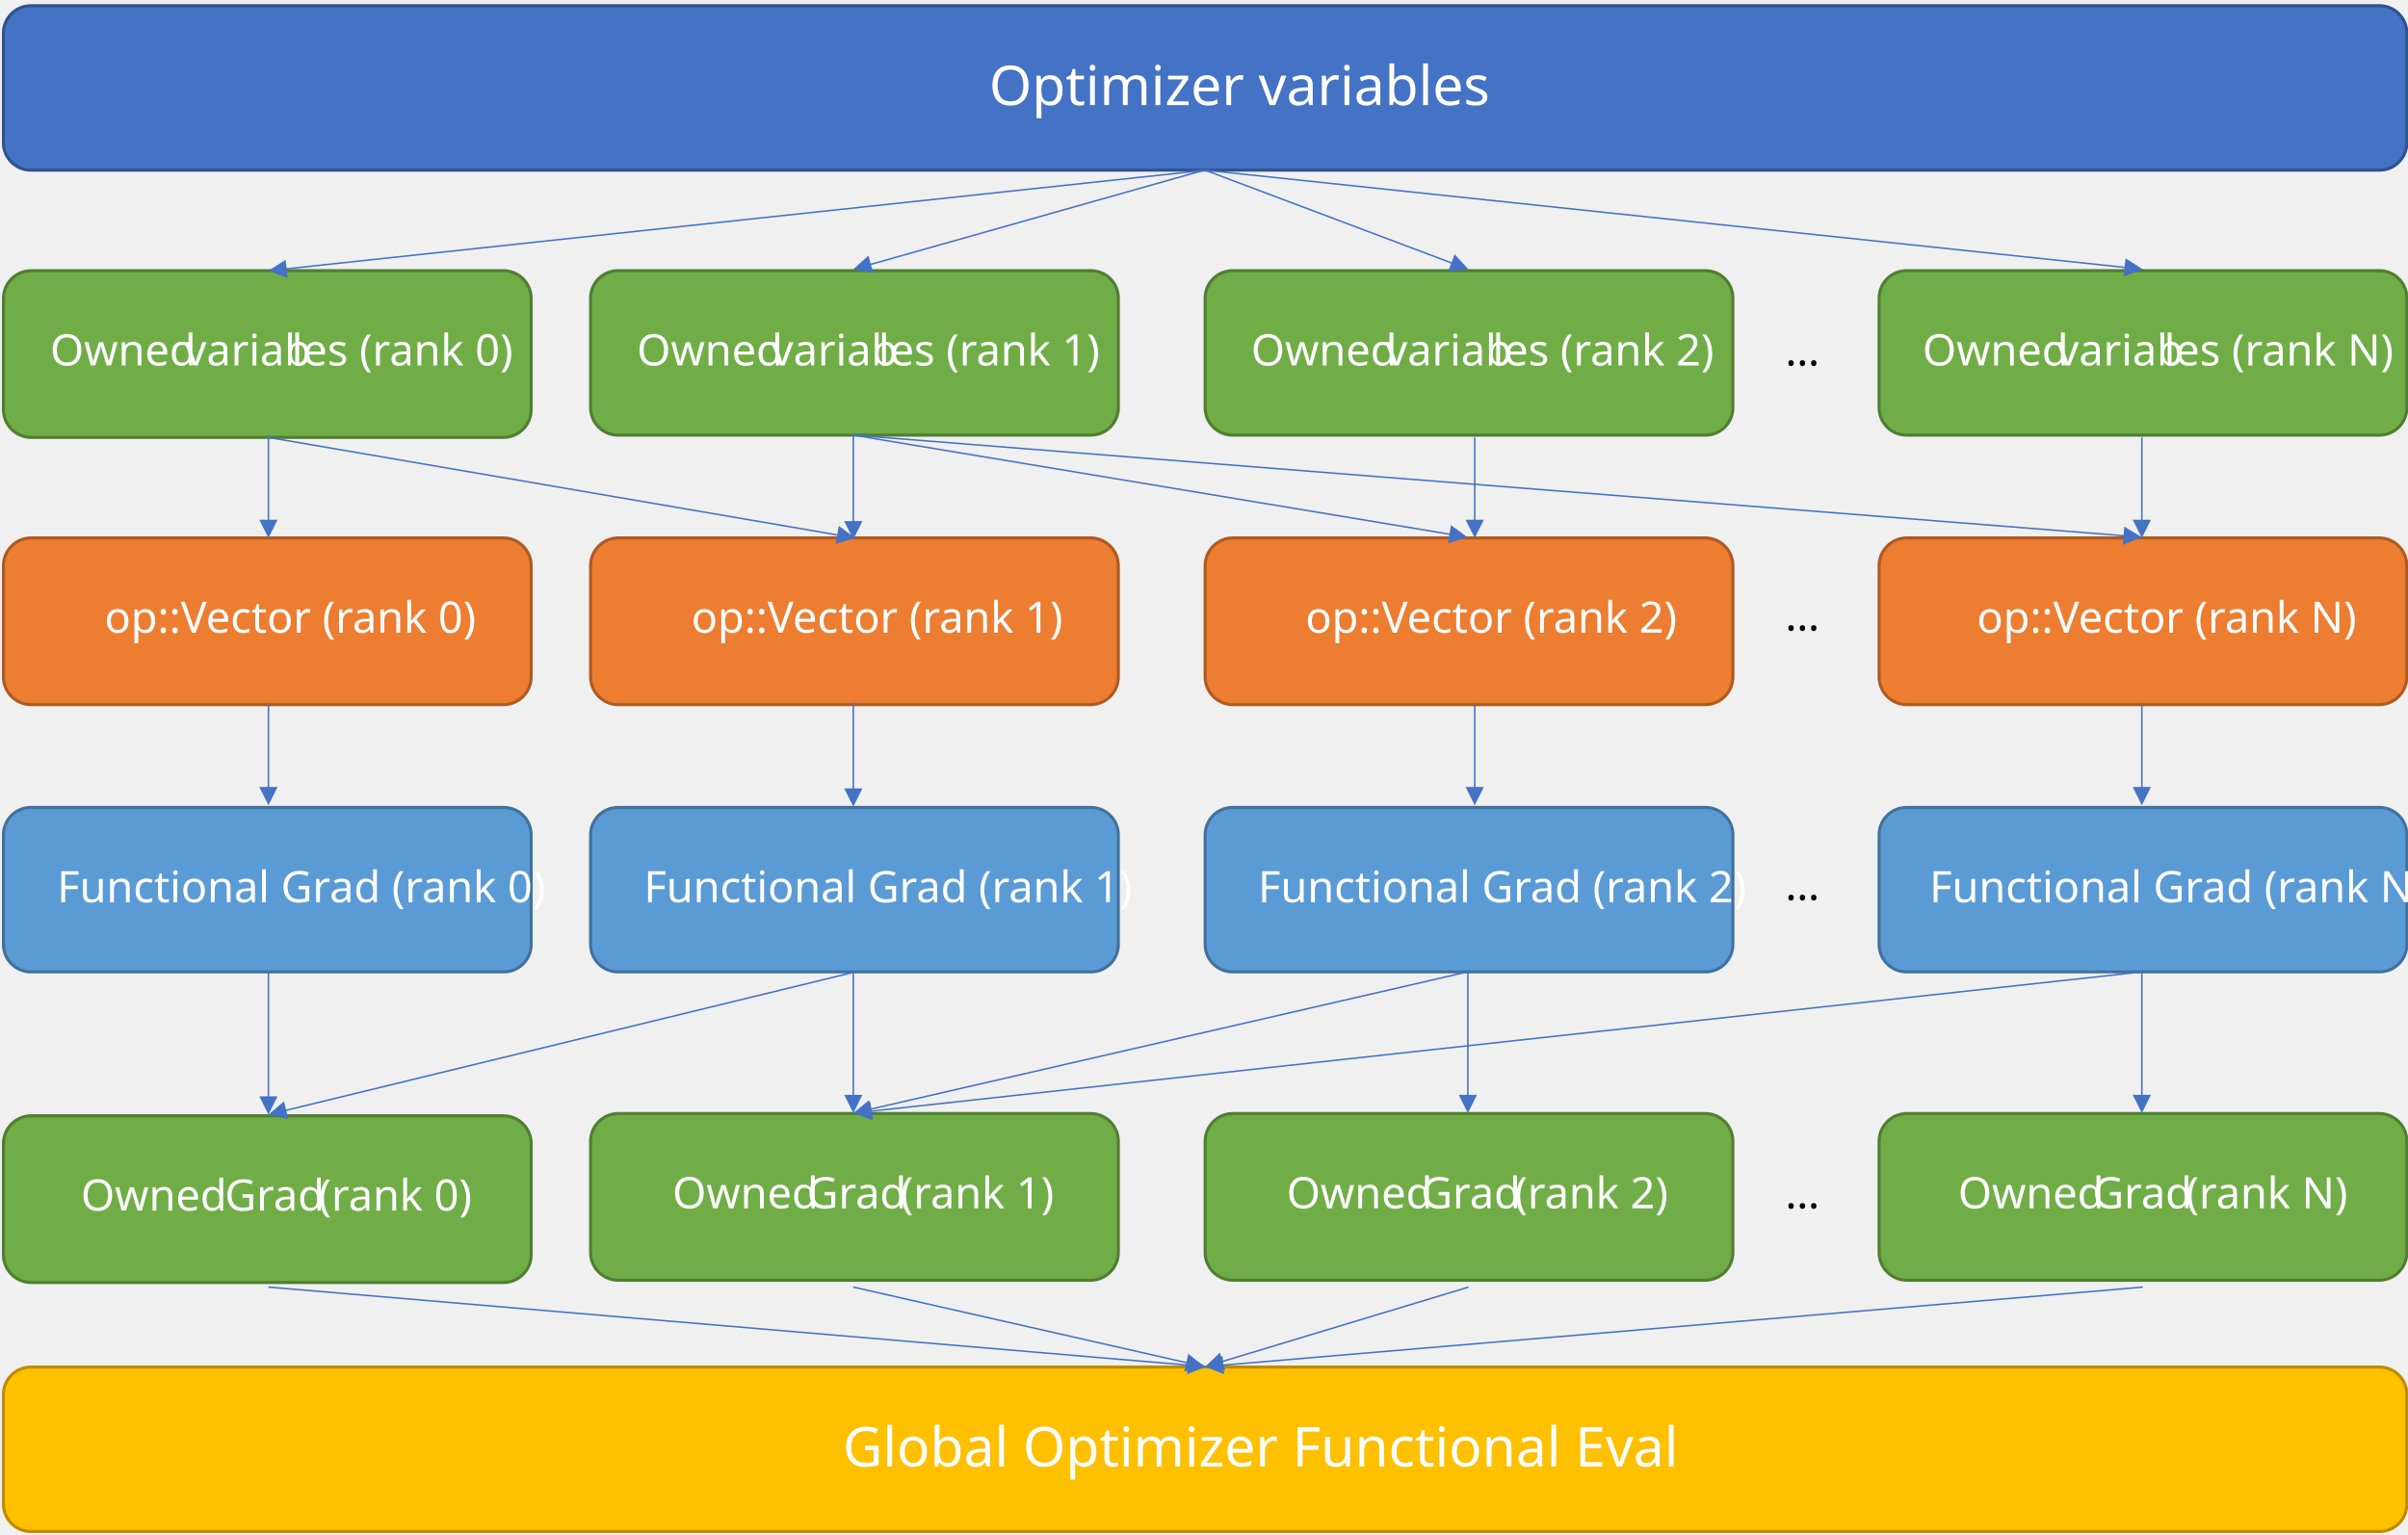
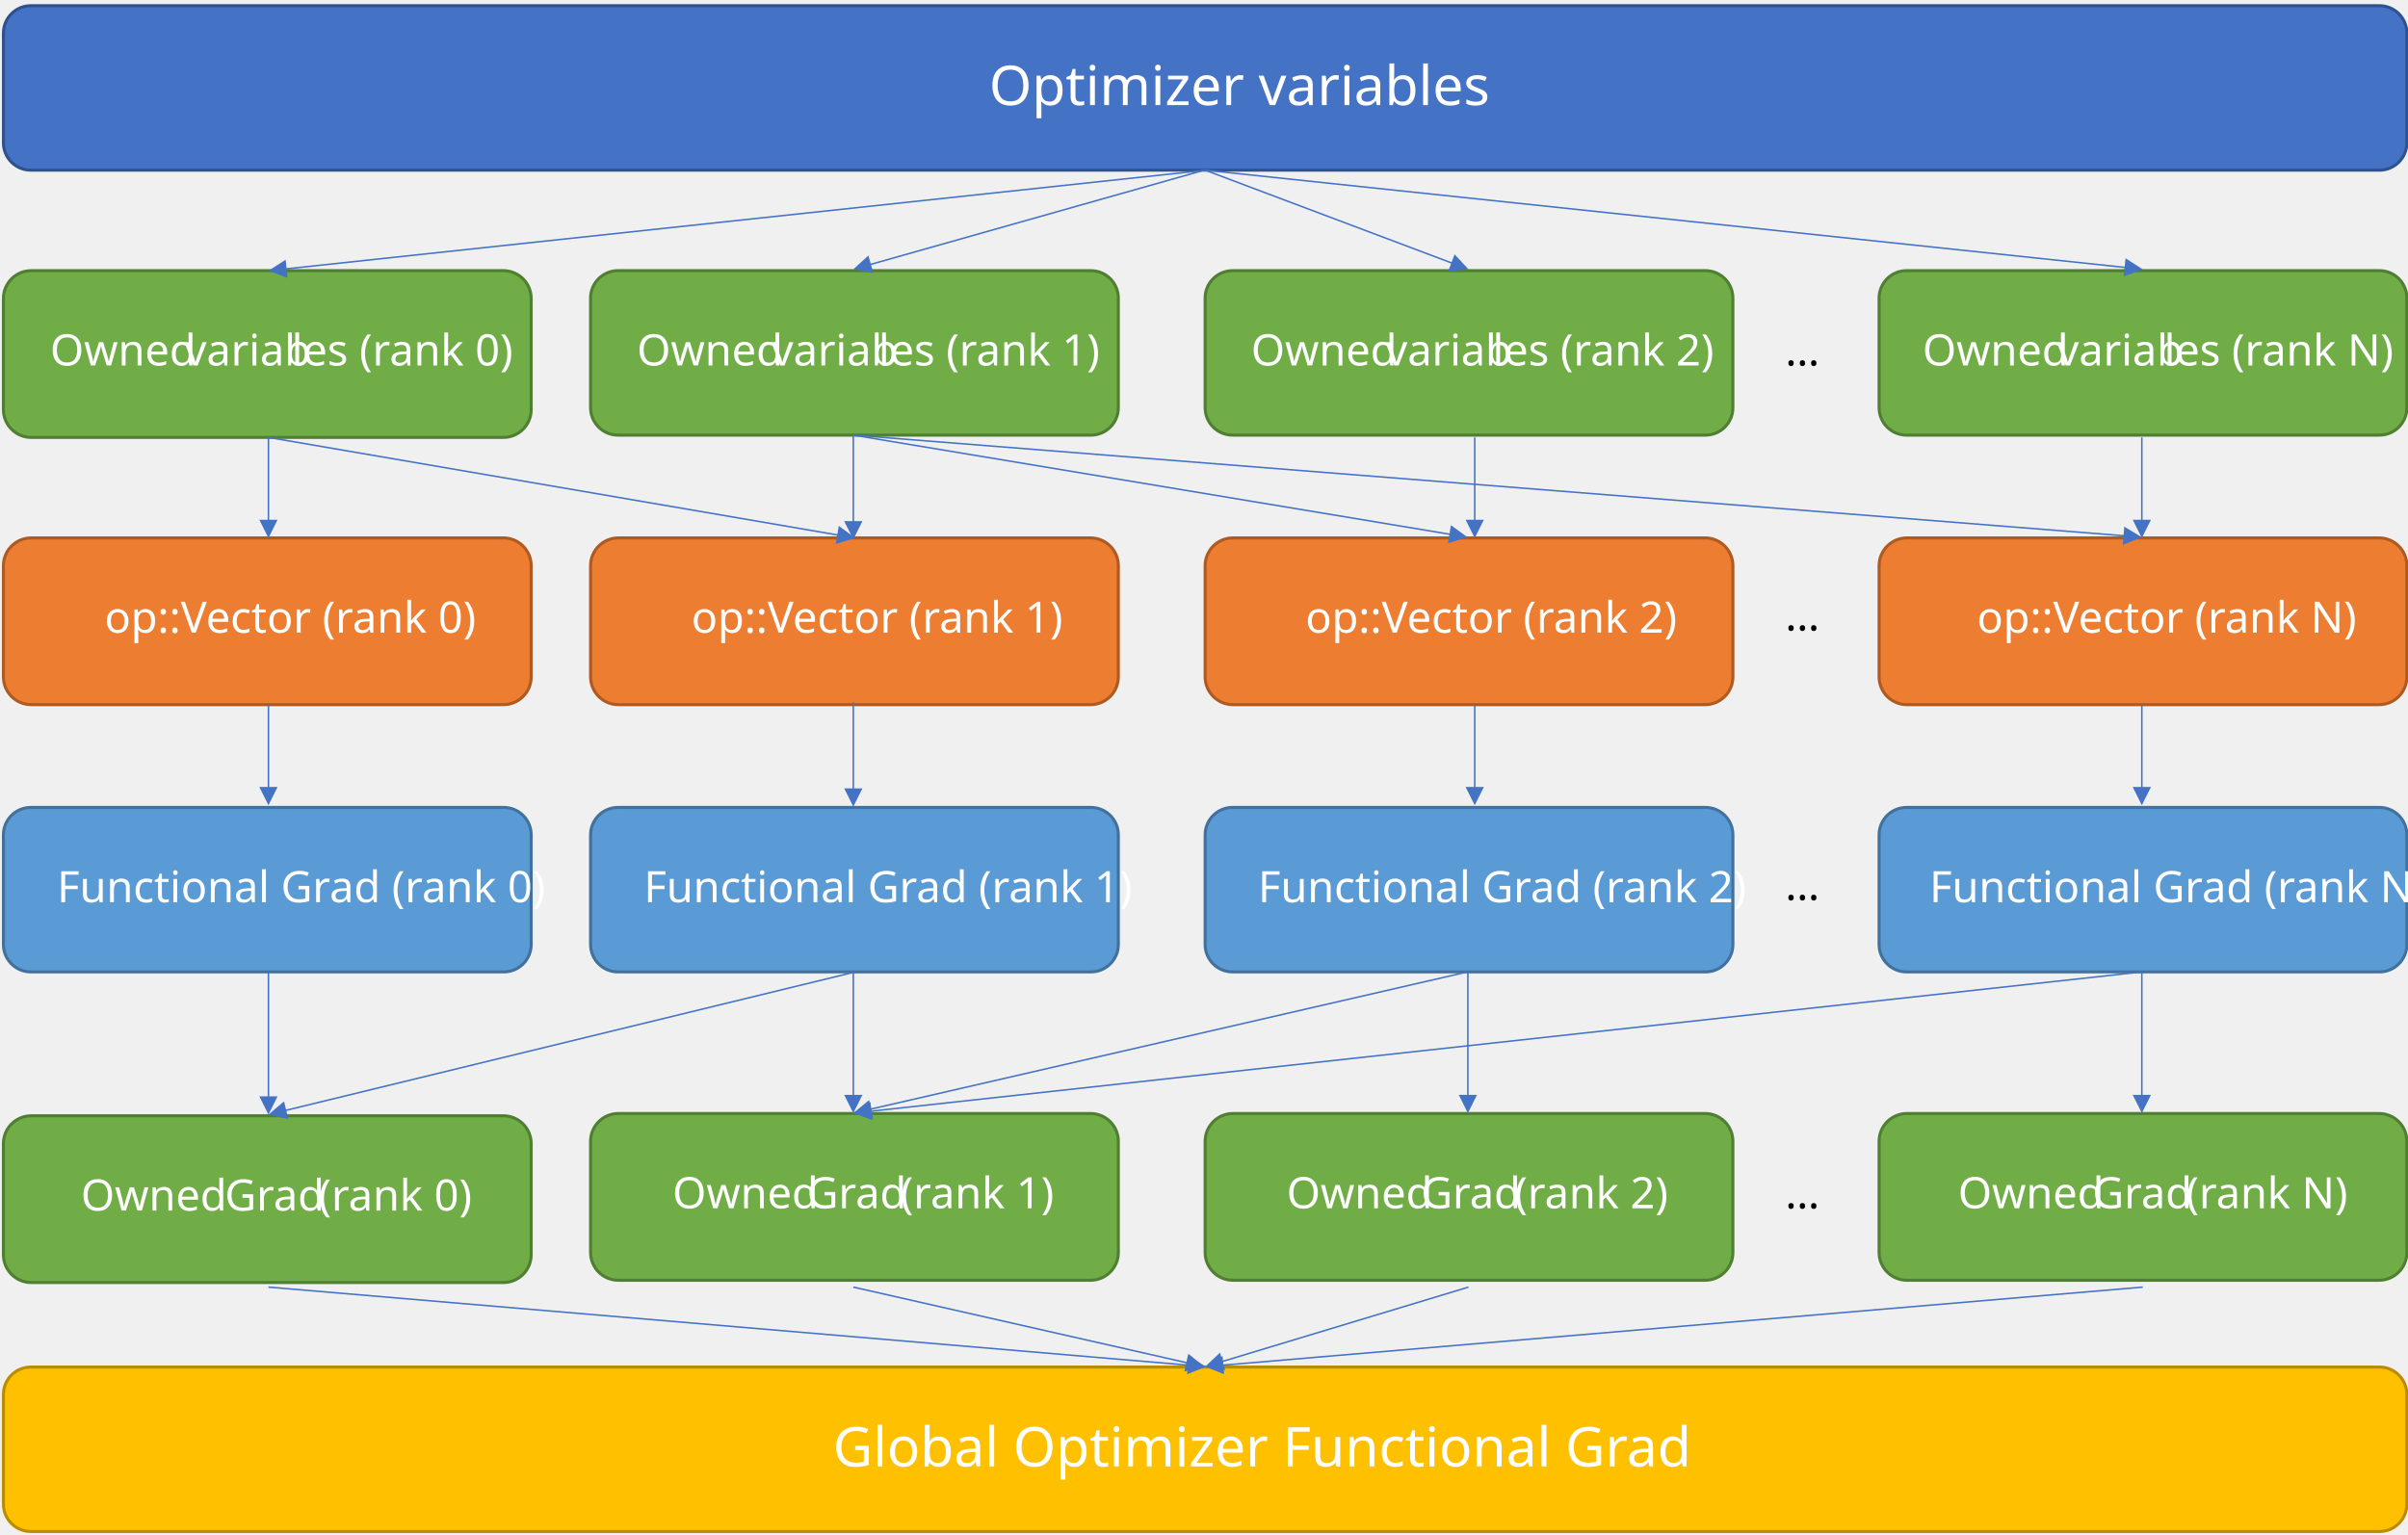
<svg xmlns="http://www.w3.org/2000/svg" width="1054" height="672" overflow="hidden">
  <defs>
    <clipPath id="clip0">
      <rect x="113" y="169" width="1054" height="672" />
    </clipPath>
  </defs>
  <g clip-path="url(#clip0)" transform="translate(-113 -169)">
    <path d="M114.5 183.501C114.5 176.873 119.873 171.5 126.501 171.5L1154.5 171.5C1161.13 171.5 1166.5 176.873 1166.5 183.501L1166.5 231.499C1166.5 238.127 1161.13 243.5 1154.5 243.5L126.501 243.5C119.873 243.5 114.5 238.127 114.5 231.499Z" stroke="#2F528F" stroke-width="1.333" stroke-miterlimit="8" fill="#4472C4" fill-rule="evenodd" />
    <text fill="#FFFFFF" font-family="Calibri,Calibri_MSFontService,sans-serif" font-weight="400" font-size="24" transform="translate(545.917 215)">Optimizer variables</text>
    <path d="M114.5 416.667C114.5 409.947 119.947 404.5 126.667 404.5L333.333 404.5C340.053 404.5 345.5 409.947 345.5 416.667L345.5 465.333C345.5 472.053 340.053 477.5 333.333 477.5L126.667 477.5C119.947 477.5 114.5 472.053 114.5 465.333Z" stroke="#AE5A21" stroke-width="1.333" stroke-miterlimit="8" fill="#ED7D31" fill-rule="evenodd" />
    <text fill="#FFFFFF" font-family="Calibri,Calibri_MSFontService,sans-serif" font-weight="400" font-size="19" transform="translate(158.752 446)">op::Vector (rank 0)</text>
    <path d="M371.5 416.667C371.5 409.947 376.947 404.5 383.667 404.5L590.333 404.5C597.053 404.5 602.5 409.947 602.5 416.667L602.5 465.333C602.5 472.053 597.053 477.5 590.333 477.5L383.667 477.5C376.947 477.5 371.5 472.053 371.5 465.333Z" stroke="#AE5A21" stroke-width="1.333" stroke-miterlimit="8" fill="#ED7D31" fill-rule="evenodd" />
    <text fill="#FFFFFF" font-family="Calibri,Calibri_MSFontService,sans-serif" font-weight="400" font-size="19" transform="translate(415.607 446)">op::Vector (rank 1)</text>
    <path d="M640.5 416.667C640.5 409.947 645.947 404.5 652.667 404.5L859.333 404.5C866.053 404.5 871.5 409.947 871.5 416.667L871.5 465.333C871.5 472.053 866.053 477.5 859.333 477.5L652.667 477.5C645.947 477.5 640.5 472.053 640.5 465.333Z" stroke="#AE5A21" stroke-width="1.333" stroke-miterlimit="8" fill="#ED7D31" fill-rule="evenodd" />
    <text fill="#FFFFFF" font-family="Calibri,Calibri_MSFontService,sans-serif" font-weight="400" font-size="19" transform="translate(684.422 446)">op::Vector (rank 2)</text>
    <path d="M935.5 416.667C935.5 409.947 940.947 404.5 947.667 404.5L1154.33 404.5C1161.05 404.5 1166.5 409.947 1166.5 416.667L1166.5 465.333C1166.5 472.053 1161.05 477.5 1154.33 477.5L947.667 477.5C940.947 477.5 935.5 472.053 935.5 465.333Z" stroke="#AE5A21" stroke-width="1.333" stroke-miterlimit="8" fill="#ED7D31" fill-rule="evenodd" />
    <text fill="#FFFFFF" font-family="Calibri,Calibri_MSFontService,sans-serif" font-weight="400" font-size="19" transform="translate(978.317 446)">op::Vector (rank N)<tspan fill="#000000" font-size="19" x="-83.907" y="-1">…</tspan>
    </text>
    <path d="M114.5 299.667C114.5 292.947 119.947 287.5 126.667 287.5L333.333 287.5C340.053 287.5 345.5 292.947 345.5 299.667L345.5 348.333C345.5 355.053 340.053 360.5 333.333 360.5L126.667 360.5C119.947 360.5 114.5 355.053 114.5 348.333Z" stroke="#507E32" stroke-width="1.333" stroke-miterlimit="8" fill="#70AD47" fill-rule="evenodd" />
    <text fill="#FFFFFF" font-family="Calibri,Calibri_MSFontService,sans-serif" font-weight="400" font-size="19" transform="translate(134.919 329)">Owned<tspan font-size="19" x="58.833" y="0">variab</tspan>
      <tspan font-size="19" x="105.727" y="0">les (rank 0)</tspan>
    </text>
    <path d="M371.5 299.5C371.5 292.873 376.873 287.5 383.5 287.5L590.5 287.5C597.127 287.5 602.5 292.873 602.5 299.5L602.5 347.5C602.5 354.127 597.127 359.5 590.5 359.5L383.5 359.5C376.873 359.5 371.5 354.127 371.5 347.5Z" stroke="#507E32" stroke-width="1.333" stroke-miterlimit="8" fill="#70AD47" fill-rule="evenodd" />
    <text fill="#FFFFFF" font-family="Calibri,Calibri_MSFontService,sans-serif" font-weight="400" font-size="19" transform="translate(391.773 329)">Owned<tspan font-size="19" x="58.833" y="0">variab</tspan>
      <tspan font-size="19" x="105.727" y="0">les (rank 1)</tspan>
    </text>
    <path d="M640.5 299.5C640.5 292.873 645.873 287.5 652.5 287.5L859.5 287.5C866.127 287.5 871.5 292.873 871.5 299.5L871.5 347.5C871.5 354.127 866.127 359.5 859.5 359.5L652.5 359.5C645.873 359.5 640.5 354.127 640.5 347.5Z" stroke="#507E32" stroke-width="1.333" stroke-miterlimit="8" fill="#70AD47" fill-rule="evenodd" />
    <text fill="#FFFFFF" font-family="Calibri,Calibri_MSFontService,sans-serif" font-weight="400" font-size="19" transform="translate(660.589 329)">Owned<tspan font-size="19" x="58.833" y="0">variab</tspan>
      <tspan font-size="19" x="105.727" y="0">les (rank 2)</tspan>
    </text>
    <path d="M935.5 299.5C935.5 292.873 940.873 287.5 947.5 287.5L1154.5 287.5C1161.13 287.5 1166.5 292.873 1166.5 299.5L1166.5 347.5C1166.5 354.127 1161.13 359.5 1154.5 359.5L947.5 359.5C940.873 359.5 935.5 354.127 935.5 347.5Z" stroke="#507E32" stroke-width="1.333" stroke-miterlimit="8" fill="#70AD47" fill-rule="evenodd" />
    <text fill="#FFFFFF" font-family="Calibri,Calibri_MSFontService,sans-serif" font-weight="400" font-size="19" transform="translate(954.484 329)">Owned<tspan font-size="19" x="58.833" y="0">variab</tspan>
      <tspan font-size="19" x="105.727" y="0">les (rank N)</tspan>
      <tspan fill="#000000" font-size="19" x="-60.074" y="0">…</tspan>
    </text>
    <path d="M0.036-0.331 403.816 42.996 403.744 43.659-0.036 0.331ZM402.88 39.208 410.408 44.039 402.027 47.162Z" fill="#4472C4" transform="matrix(-1 0 0 1 640.908 243.5)" />
    <path d="M0.091-0.321 147.229 41.266 147.047 41.907-0.091 0.321ZM146.943 37.374 153.553 43.4 144.767 45.073Z" fill="#4472C4" transform="matrix(-1 0 0 1 640.053 243.5)" />
    <path d="M640.617 243.188 749.641 284.238 749.406 284.862 640.383 243.812ZM749.685 280.337 755.762 286.899 746.866 287.824Z" fill="#4472C4" />
    <path d="M640.535 243.169 1044.31 285.867 1044.24 286.53 640.465 243.832ZM1043.37 282.08 1050.91 286.899 1042.53 290.036Z" fill="#4472C4" />
    <path d="M230.833 360.5 230.833 397.872 230.167 397.872 230.167 360.5ZM234.5 396.539 230.5 404.539 226.5 396.539Z" fill="#4472C4" />
    <path d="M230.556 360.172 480.84 403.084 480.727 403.741 230.444 360.829ZM480.146 399.245 487.355 404.539 478.794 407.13Z" fill="#4472C4" />
    <path d="M486.833 359.5 486.833 398.483 486.167 398.483 486.167 359.5ZM490.5 397.149 486.5 405.149 482.5 397.149Z" fill="#4472C4" />
    <path d="M758.833 360.5 758.833 397.872 758.167 397.872 758.167 360.5ZM762.5 396.539 758.5 404.539 754.5 396.539Z" fill="#4472C4" />
    <path d="M1050.83 360.5 1050.83 397.872 1050.17 397.872 1050.17 360.5ZM1054.5 396.539 1050.5 404.539 1046.5 396.539Z" fill="#4472C4" />
    <path d="M486.555 359.171 748.793 402.756 748.684 403.414 486.445 359.829ZM748.079 398.921 755.315 404.178 746.768 406.812Z" fill="#4472C4" />
    <path d="M486.526 359.168 1043.84 403.319 1043.79 403.984 486.474 359.832ZM1042.8 399.559 1050.46 404.178 1042.17 407.534Z" fill="#4472C4" />
    <path d="M114.5 534.5C114.5 527.873 119.873 522.5 126.5 522.5L333.5 522.5C340.127 522.5 345.5 527.873 345.5 534.5L345.5 582.5C345.5 589.127 340.127 594.5 333.5 594.5L126.5 594.5C119.873 594.5 114.5 589.127 114.5 582.5Z" stroke="#41719C" stroke-width="1.333" stroke-miterlimit="8" fill="#5B9BD5" fill-rule="evenodd" />
    <text fill="#FFFFFF" font-family="Calibri,Calibri_MSFontService,sans-serif" font-weight="400" font-size="19" transform="translate(137.972 564)">Functional Grad (rank 0)</text>
    <path d="M371.5 534.5C371.5 527.873 376.873 522.5 383.5 522.5L590.5 522.5C597.127 522.5 602.5 527.873 602.5 534.5L602.5 582.5C602.5 589.127 597.127 594.5 590.5 594.5L383.5 594.5C376.873 594.5 371.5 589.127 371.5 582.5Z" stroke="#41719C" stroke-width="1.333" stroke-miterlimit="8" fill="#5B9BD5" fill-rule="evenodd" />
    <text fill="#FFFFFF" font-family="Calibri,Calibri_MSFontService,sans-serif" font-weight="400" font-size="19" transform="translate(394.827 564)">Functional Grad (rank 1)</text>
    <path d="M640.5 534.5C640.5 527.873 645.873 522.5 652.5 522.5L859.5 522.5C866.127 522.5 871.5 527.873 871.5 534.5L871.5 582.5C871.5 589.127 866.127 594.5 859.5 594.5L652.5 594.5C645.873 594.5 640.5 589.127 640.5 582.5Z" stroke="#41719C" stroke-width="1.333" stroke-miterlimit="8" fill="#5B9BD5" fill-rule="evenodd" />
    <text fill="#FFFFFF" font-family="Calibri,Calibri_MSFontService,sans-serif" font-weight="400" font-size="19" transform="translate(663.642 564)">Functional Grad (rank 2)</text>
    <path d="M935.5 534.5C935.5 527.873 940.873 522.5 947.5 522.5L1154.5 522.5C1161.13 522.5 1166.5 527.873 1166.5 534.5L1166.5 582.5C1166.5 589.127 1161.13 594.5 1154.5 594.5L947.5 594.5C940.873 594.5 935.5 589.127 935.5 582.5Z" stroke="#41719C" stroke-width="1.333" stroke-miterlimit="8" fill="#5B9BD5" fill-rule="evenodd" />
    <text fill="#FFFFFF" font-family="Calibri,Calibri_MSFontService,sans-serif" font-weight="400" font-size="19" transform="translate(957.537 564)">Functional Grad (rank N)<tspan fill="#000000" font-size="19" x="-63.127" y="-1">…</tspan>
    </text>
    <path d="M230.833 477.5 230.833 514.872 230.167 514.872 230.167 477.5ZM234.5 513.539 230.5 521.539 226.5 513.539Z" fill="#4472C4" />
    <path d="M486.833 476.5 486.833 515.483 486.167 515.483 486.167 476.5ZM490.5 514.149 486.5 522.149 482.5 514.149Z" fill="#4472C4" />
    <path d="M758.833 477.5 758.833 514.872 758.167 514.872 758.167 477.5ZM762.5 513.539 758.5 521.539 754.5 513.539Z" fill="#4472C4" />
    <path d="M1050.83 477.5 1050.83 514.872 1050.17 514.872 1050.17 477.5ZM1054.5 513.539 1050.5 521.539 1046.5 513.539Z" fill="#4472C4" />
    <path d="M114.5 779.501C114.5 772.873 119.873 767.5 126.501 767.5L1154.5 767.5C1161.13 767.5 1166.5 772.873 1166.5 779.501L1166.5 827.499C1166.5 834.127 1161.13 839.5 1154.5 839.5L126.501 839.5C119.873 839.5 114.5 834.127 114.5 827.499Z" stroke="#BC8C00" stroke-width="1.333" stroke-miterlimit="8" fill="#FFC000" fill-rule="evenodd" />
-     <text fill="#FFFFFF" font-family="Calibri,Calibri_MSFontService,sans-serif" font-weight="400" font-size="24" transform="translate(481.863 811)">Global Optimizer Functional Eval</text>
+     <text fill="#FFFFFF" font-family="Calibri,Calibri_MSFontService,sans-serif" font-weight="400" font-size="24" transform="translate(477.57 811)">Global Optimizer Functional Grad</text>
    <path d="M230.528 732.168 634.293 766.439 634.237 767.103 230.472 732.832ZM633.274 762.672 640.907 767.335 632.598 770.644Z" fill="#4472C4" />
    <path d="M486.574 732.175 633.625 765.535 633.478 766.185 486.426 732.825ZM633.136 761.664 640.053 767.335 631.366 769.466Z" fill="#4472C4" />
    <path d="M0.096-0.319 108.977 32.587 108.784 33.225-0.096 0.319ZM108.762 28.691 115.262 34.835 106.447 36.349Z" fill="#4472C4" transform="matrix(-1 0 0 1 755.762 732.5)" />
    <path d="M0.028-0.332 403.794 33.939 403.738 34.603-0.028 0.332ZM402.775 30.172 410.408 34.835 402.098 38.144Z" fill="#4472C4" transform="matrix(-1 0 0 1 1050.91 732.5)" />
    <path d="M114.5 669.667C114.5 662.947 119.947 657.5 126.667 657.5L333.333 657.5C340.053 657.5 345.5 662.947 345.5 669.667L345.5 718.333C345.5 725.053 340.053 730.5 333.333 730.5L126.667 730.5C119.947 730.5 114.5 725.053 114.5 718.333Z" stroke="#507E32" stroke-width="1.333" stroke-miterlimit="8" fill="#70AD47" fill-rule="evenodd" />
    <text fill="#FFFFFF" font-family="Calibri,Calibri_MSFontService,sans-serif" font-weight="400" font-size="19" transform="translate(148.389 699)">Owned<tspan font-size="19" x="63" y="0">Grad</tspan>
      <tspan font-size="19" x="103.953" y="0">(rank 0)</tspan>
    </text>
    <path d="M371.5 668.667C371.5 661.947 376.947 656.5 383.667 656.5L590.333 656.5C597.053 656.5 602.5 661.947 602.5 668.667L602.5 717.333C602.5 724.053 597.053 729.5 590.333 729.5L383.667 729.5C376.947 729.5 371.5 724.053 371.5 717.333Z" stroke="#507E32" stroke-width="1.333" stroke-miterlimit="8" fill="#70AD47" fill-rule="evenodd" />
    <text fill="#FFFFFF" font-family="Calibri,Calibri_MSFontService,sans-serif" font-weight="400" font-size="19" transform="translate(407.327 698)">Owned<tspan font-size="19" x="58.833" y="0">Grad</tspan>
      <tspan font-size="19" x="99.787" y="0">(rank 1)</tspan>
    </text>
    <path d="M640.5 668.667C640.5 661.947 645.947 656.5 652.667 656.5L859.333 656.5C866.053 656.5 871.5 661.947 871.5 668.667L871.5 717.333C871.5 724.053 866.053 729.5 859.333 729.5L652.667 729.5C645.947 729.5 640.5 724.053 640.5 717.333Z" stroke="#507E32" stroke-width="1.333" stroke-miterlimit="8" fill="#70AD47" fill-rule="evenodd" />
    <text fill="#FFFFFF" font-family="Calibri,Calibri_MSFontService,sans-serif" font-weight="400" font-size="19" transform="translate(676.142 698)">Owned<tspan font-size="19" x="58.833" y="0">Grad</tspan>
      <tspan font-size="19" x="99.787" y="0">(rank 2)</tspan>
    </text>
    <path d="M935.5 668.667C935.5 661.947 940.947 656.5 947.667 656.5L1154.33 656.5C1161.05 656.5 1166.5 661.947 1166.5 668.667L1166.5 717.333C1166.5 724.053 1161.05 729.5 1154.33 729.5L947.667 729.5C940.947 729.5 935.5 724.053 935.5 717.333Z" stroke="#507E32" stroke-width="1.333" stroke-miterlimit="8" fill="#70AD47" fill-rule="evenodd" />
    <text fill="#FFFFFF" font-family="Calibri,Calibri_MSFontService,sans-serif" font-weight="400" font-size="19" transform="translate(970.037 698)">Owned<tspan font-size="19" x="58.833" y="0">Grad</tspan>
      <tspan font-size="19" x="99.787" y="0">(rank N)</tspan>
      <tspan fill="#000000" font-size="19" x="-75.627" y="0">…</tspan>
    </text>
    <path d="M230.833 594.5 230.833 650.301 230.167 650.301 230.167 594.5ZM234.5 648.968 230.5 656.968 226.5 648.968Z" fill="#4472C4" />
    <path d="M0.079-0.324 250.456 60.569 250.298 61.217-0.079 0.324ZM250.026 56.691 256.854 62.468 248.136 64.464Z" fill="#4472C4" transform="matrix(-1 0 0 1 487.355 594.5)" />
    <path d="M486.833 594.5 486.833 649.662 486.167 649.662 486.167 594.5ZM490.5 648.329 486.5 656.329 482.5 648.329Z" fill="#4472C4" />
    <path d="M755.833 594.5 755.833 649.662 755.167 649.662 755.167 594.5ZM759.5 648.329 755.5 656.329 751.5 648.329Z" fill="#4472C4" />
    <path d="M1050.83 594.5 1050.83 649.662 1050.17 649.662 1050.17 594.5ZM1054.5 648.329 1050.5 656.329 1046.5 648.329Z" fill="#4472C4" />
    <path d="M0.075-0.325 262.393 60.01 262.243 60.66-0.075 0.325ZM261.915 56.138 268.815 61.829 260.122 63.934Z" fill="#4472C4" transform="matrix(-1 0 0 1 755.315 594.5)" />
    <path d="M0.036-0.331 557.368 60.771 557.296 61.434-0.036 0.331ZM556.444 56.981 563.961 61.829 555.572 64.933Z" fill="#4472C4" transform="matrix(-1 0 0 1 1050.46 594.5)" />
  </g>
</svg>
